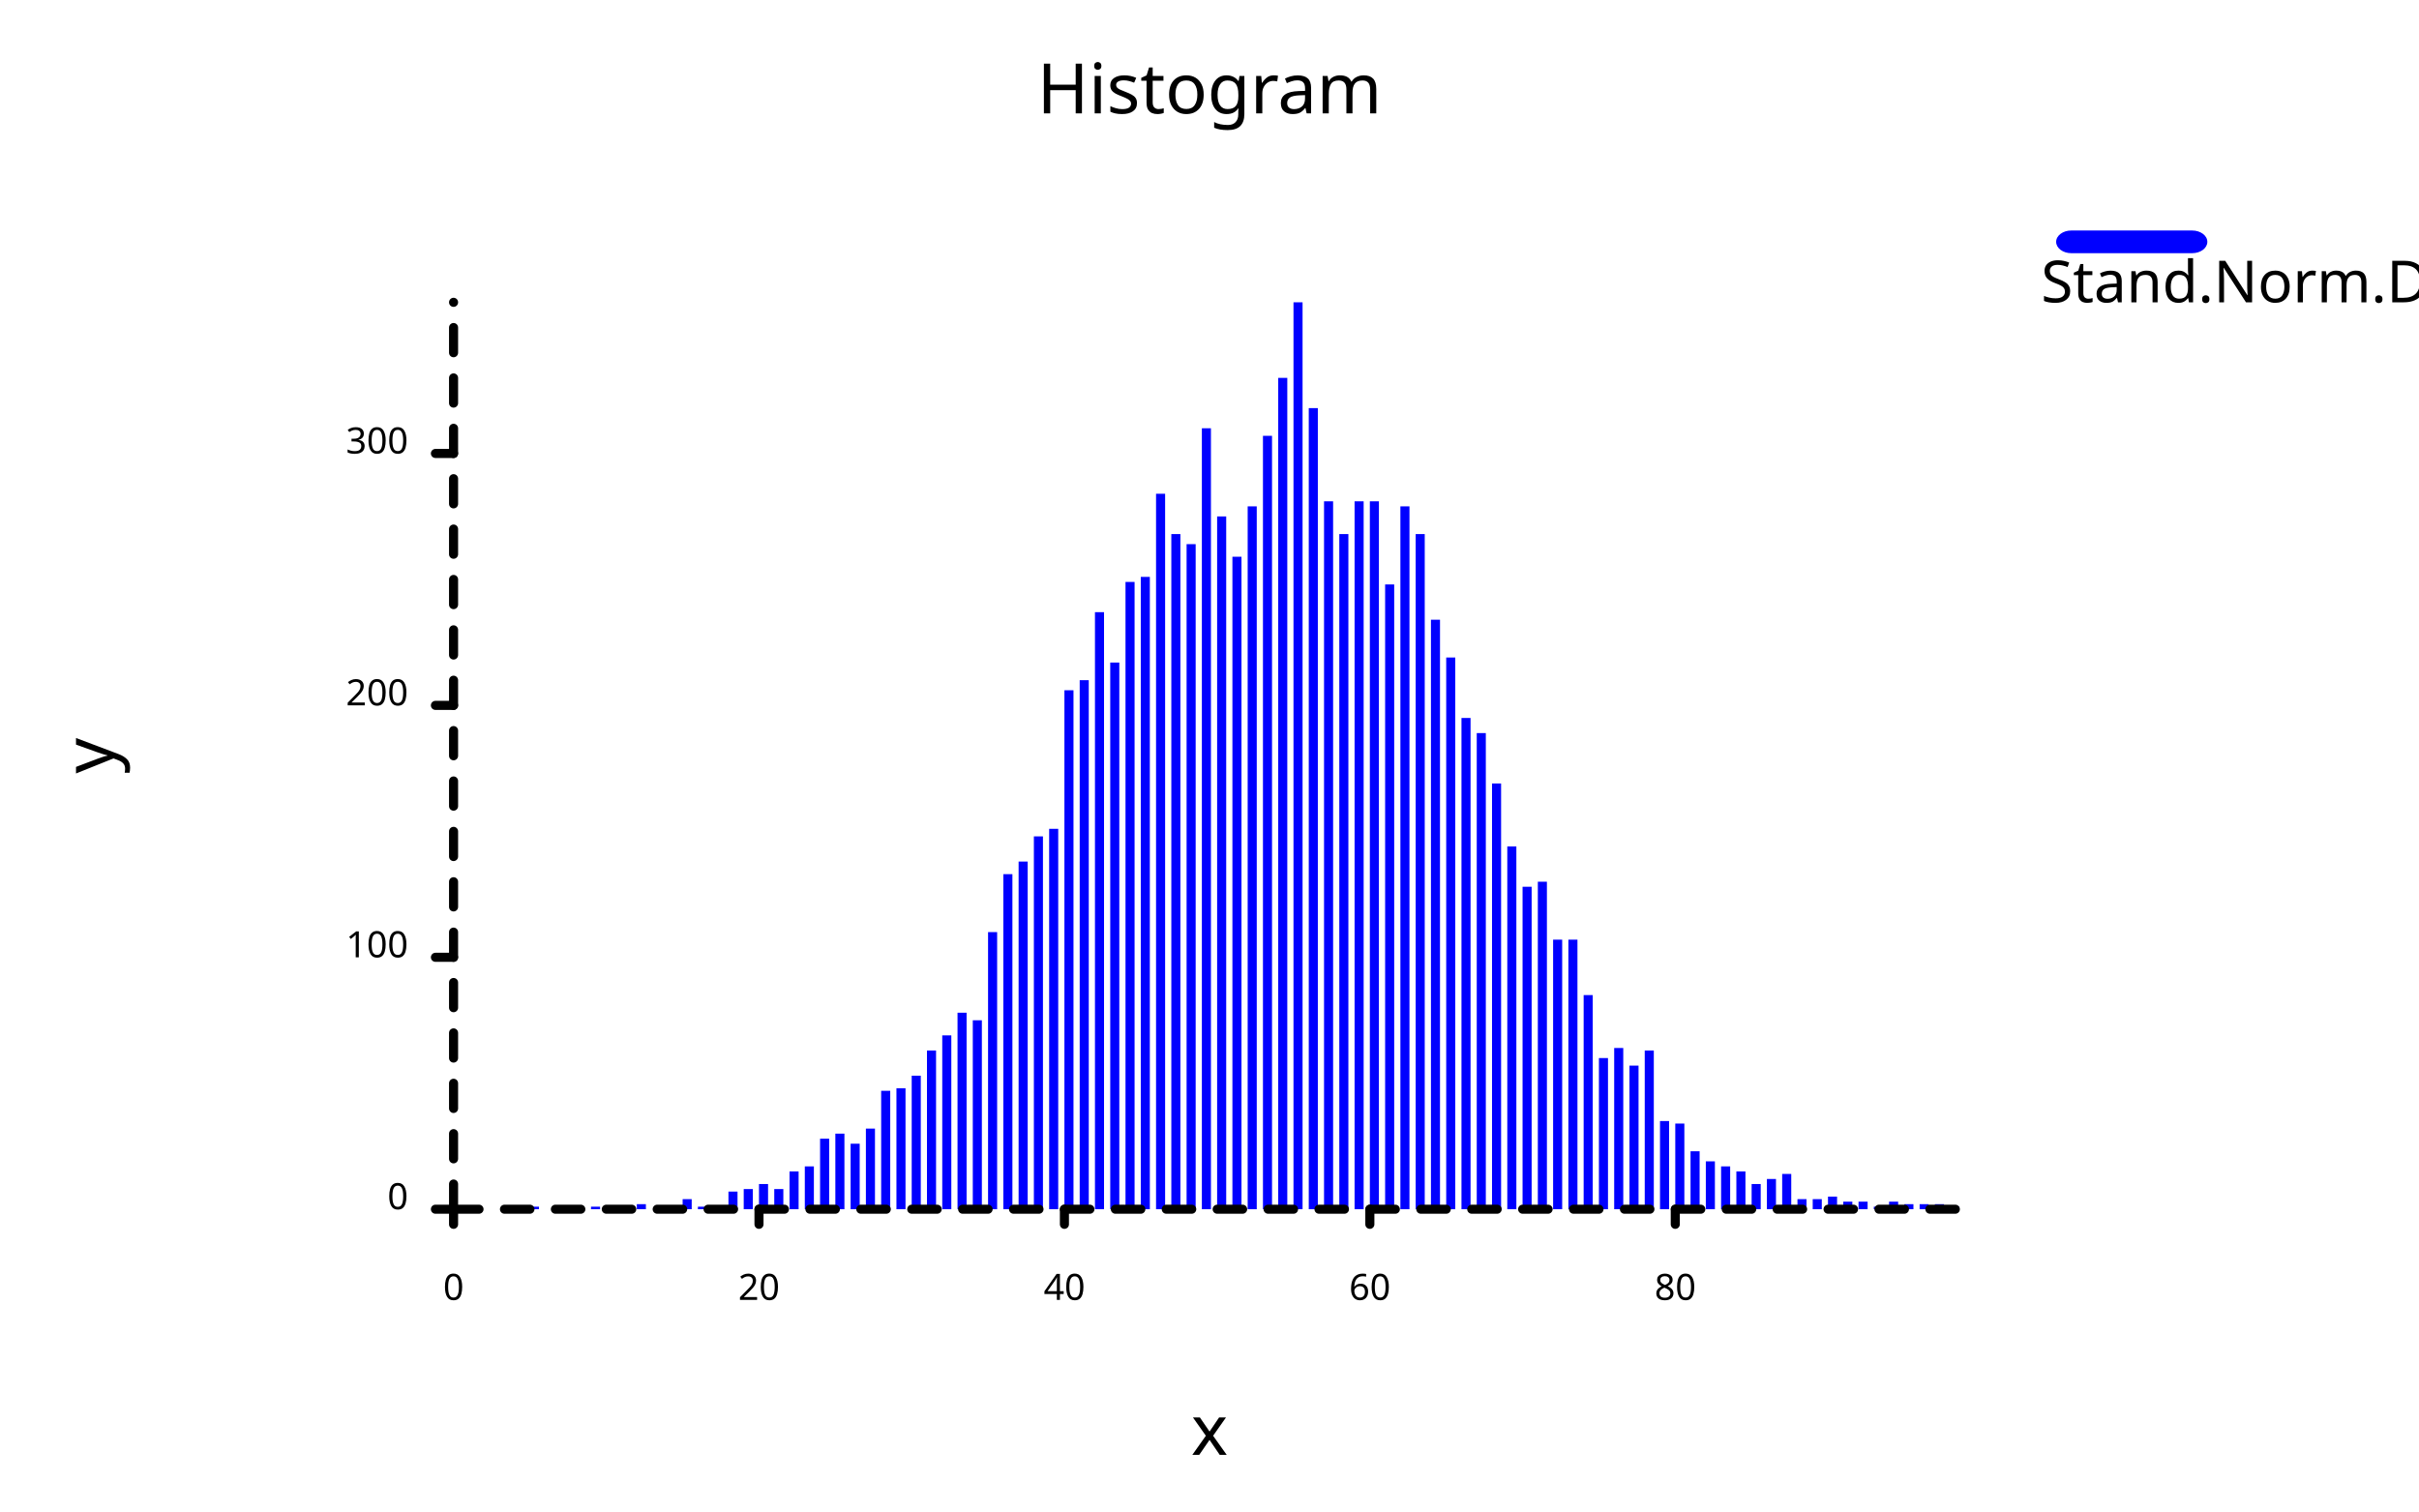
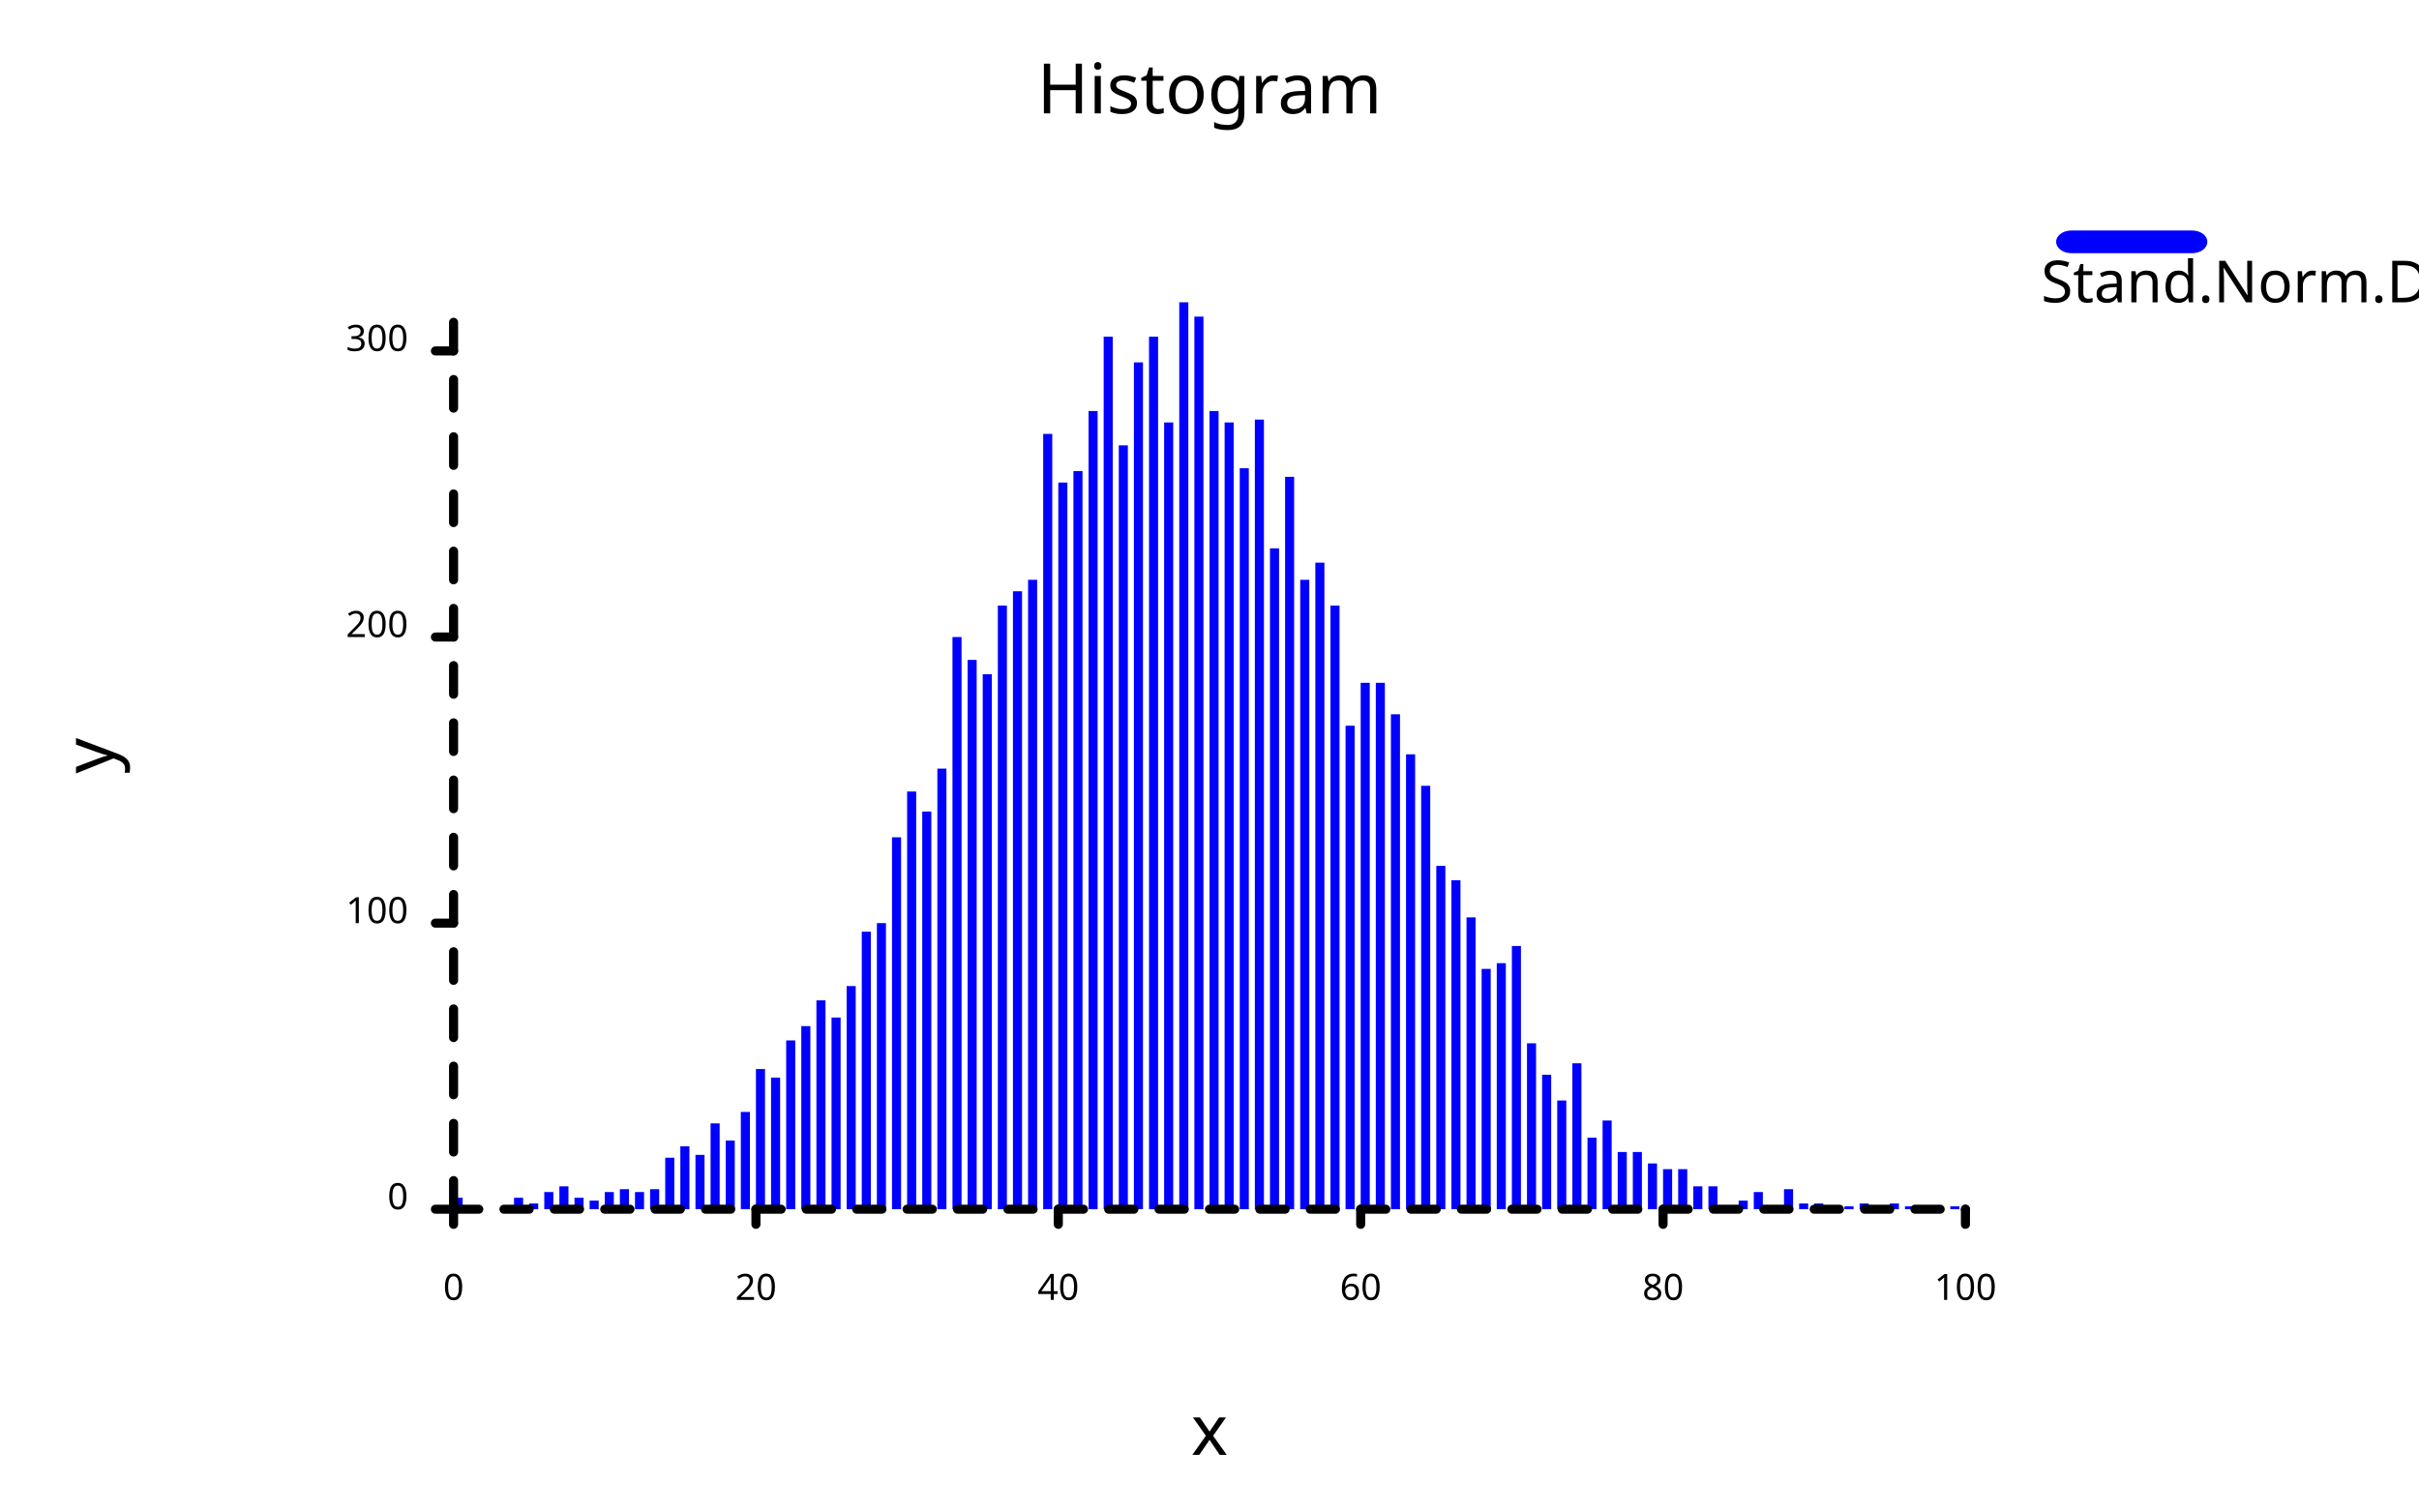
<svg xmlns="http://www.w3.org/2000/svg" width="800" class="poloto_background poloto" height="500" viewBox="0 0 800 500">
  <style>.poloto { stroke-linecap:round; stroke-linejoin:round; font-family: 'Tahoma', sans-serif; stroke-width:2; } .scatter{stroke-width:7} .poloto_text{fill: black;} .poloto_axis_lines{stroke: black;stroke-width:3;fill:none;stroke-dasharray:none} .poloto_background{background-color: AliceBlue;} .poloto0stroke{stroke:  blue;} .poloto1stroke{stroke:  red;} .poloto2stroke{stroke:  green;} .poloto3stroke{stroke:  gold;} .poloto4stroke{stroke:  aqua;} .poloto5stroke{stroke:  lime;} .poloto6stroke{stroke:  orange;} .poloto7stroke{stroke:  chocolate;} .poloto0fill{fill:blue;} .poloto1fill{fill:red;} .poloto2fill{fill:green;} .poloto3fill{fill:gold;} .poloto4fill{fill:aqua;} .poloto5fill{fill:lime;} .poloto6fill{fill:orange;} .poloto7fill{fill:chocolate;}</style>
  <text class="poloto_text" alignment-baseline="middle" text-anchor="start" font-size="large" x="675" y="100">Stand.Norm.Dist.</text>
  <rect class="poloto0fill poloto0legend" x="680" y="76.25" width="50" height="7.5" rx="5" ry="5" />
  <g class="poloto0fill">
-     <rect x="150" y="399.167" width="3" height="0.833" />
-     <rect x="155.051" y="400" width="3" height="0" />
-     <rect x="160.101" y="400" width="3" height="0" />
-     <rect x="165.152" y="400" width="3" height="0" />
-     <rect x="170.202" y="400" width="3" height="0" />
-     <rect x="175.253" y="399.167" width="3" height="0.833" />
-     <rect x="180.303" y="400" width="3" height="0" />
-     <rect x="185.354" y="400" width="3" height="0" />
-     <rect x="190.404" y="400" width="3" height="0" />
-     <rect x="195.455" y="399.167" width="3" height="0.833" />
-     <rect x="200.505" y="399.167" width="3" height="0.833" />
-     <rect x="205.556" y="399.167" width="3" height="0.833" />
-     <rect x="210.606" y="398.333" width="3" height="1.667" />
-     <rect x="215.657" y="400" width="3" height="0" />
-     <rect x="220.707" y="399.167" width="3" height="0.833" />
-     <rect x="225.758" y="396.667" width="3" height="3.333" />
-     <rect x="230.808" y="399.167" width="3" height="0.833" />
-     <rect x="235.859" y="399.167" width="3" height="0.833" />
-     <rect x="240.909" y="394.167" width="3" height="5.833" />
-     <rect x="245.96" y="393.333" width="3" height="6.667" />
-     <rect x="251.01" y="391.667" width="3" height="8.333" />
-     <rect x="256.061" y="393.333" width="3" height="6.667" />
-     <rect x="261.111" y="387.5" width="3" height="12.5" />
-     <rect x="266.162" y="385.833" width="3" height="14.167" />
-     <rect x="271.212" y="376.667" width="3" height="23.333" />
-     <rect x="276.263" y="375" width="3" height="25" />
-     <rect x="281.313" y="378.333" width="3" height="21.667" />
-     <rect x="286.364" y="373.333" width="3" height="26.667" />
-     <rect x="291.414" y="360.833" width="3" height="39.167" />
-     <rect x="296.465" y="360" width="3" height="40" />
-     <rect x="301.515" y="355.833" width="3" height="44.167" />
-     <rect x="306.566" y="347.5" width="3" height="52.5" />
-     <rect x="311.616" y="342.5" width="3" height="57.5" />
-     <rect x="316.667" y="335" width="3" height="65" />
-     <rect x="321.717" y="337.5" width="3" height="62.5" />
-     <rect x="326.768" y="308.333" width="3" height="91.667" />
-     <rect x="331.818" y="289.167" width="3" height="110.833" />
-     <rect x="336.869" y="285" width="3" height="115" />
-     <rect x="341.919" y="276.667" width="3" height="123.333" />
-     <rect x="346.97" y="274.167" width="3" height="125.833" />
-     <rect x="352.02" y="228.333" width="3" height="171.667" />
-     <rect x="357.071" y="225" width="3" height="175" />
-     <rect x="362.121" y="202.5" width="3" height="197.5" />
-     <rect x="367.172" y="219.167" width="3" height="180.833" />
-     <rect x="372.222" y="192.5" width="3" height="207.5" />
-     <rect x="377.273" y="190.833" width="3" height="209.167" />
-     <rect x="382.323" y="163.333" width="3" height="236.667" />
-     <rect x="387.374" y="176.667" width="3" height="223.333" />
-     <rect x="392.424" y="180" width="3" height="220" />
-     <rect x="397.475" y="141.667" width="3" height="258.333" />
-     <rect x="402.525" y="170.833" width="3" height="229.167" />
-     <rect x="407.576" y="184.167" width="3" height="215.833" />
-     <rect x="412.626" y="167.5" width="3" height="232.5" />
-     <rect x="417.677" y="144.167" width="3" height="255.833" />
-     <rect x="422.727" y="125" width="3" height="275" />
-     <rect x="427.778" y="100" width="3" height="300" />
-     <rect x="432.828" y="135" width="3" height="265" />
-     <rect x="437.879" y="165.833" width="3" height="234.167" />
-     <rect x="442.929" y="176.667" width="3" height="223.333" />
-     <rect x="447.98" y="165.833" width="3" height="234.167" />
-     <rect x="453.03" y="165.833" width="3" height="234.167" />
-     <rect x="458.081" y="193.333" width="3" height="206.667" />
-     <rect x="463.131" y="167.5" width="3" height="232.5" />
-     <rect x="468.182" y="176.667" width="3" height="223.333" />
-     <rect x="473.232" y="205" width="3" height="195" />
-     <rect x="478.283" y="217.5" width="3" height="182.5" />
-     <rect x="483.333" y="237.5" width="3" height="162.5" />
-     <rect x="488.384" y="242.5" width="3" height="157.5" />
-     <rect x="493.434" y="259.167" width="3" height="140.833" />
-     <rect x="498.485" y="280" width="3" height="120" />
-     <rect x="503.535" y="293.333" width="3" height="106.667" />
-     <rect x="508.586" y="291.667" width="3" height="108.333" />
-     <rect x="513.636" y="310.833" width="3" height="89.167" />
-     <rect x="518.687" y="310.833" width="3" height="89.167" />
-     <rect x="523.737" y="329.167" width="3" height="70.833" />
-     <rect x="528.788" y="350" width="3" height="50" />
-     <rect x="533.838" y="346.667" width="3" height="53.333" />
-     <rect x="538.889" y="352.5" width="3" height="47.5" />
-     <rect x="543.939" y="347.5" width="3" height="52.5" />
-     <rect x="548.99" y="370.833" width="3" height="29.167" />
-     <rect x="554.04" y="371.667" width="3" height="28.333" />
-     <rect x="559.091" y="380.833" width="3" height="19.167" />
-     <rect x="564.141" y="384.167" width="3" height="15.833" />
-     <rect x="569.192" y="385.833" width="3" height="14.167" />
-     <rect x="574.242" y="387.5" width="3" height="12.5" />
-     <rect x="579.293" y="391.667" width="3" height="8.333" />
-     <rect x="584.343" y="390" width="3" height="10" />
-     <rect x="589.394" y="388.333" width="3" height="11.667" />
-     <rect x="594.444" y="396.667" width="3" height="3.333" />
-     <rect x="599.495" y="396.667" width="3" height="3.333" />
-     <rect x="604.545" y="395.833" width="3" height="4.167" />
-     <rect x="609.596" y="397.5" width="3" height="2.5" />
-     <rect x="614.646" y="397.5" width="3" height="2.5" />
-     <rect x="619.697" y="399.167" width="3" height="0.833" />
-     <rect x="624.747" y="397.5" width="3" height="2.5" />
-     <rect x="629.798" y="398.333" width="3" height="1.667" />
-     <rect x="634.848" y="398.333" width="3" height="1.667" />
-     <rect x="639.899" y="398.333" width="3" height="1.667" />
-     <rect x="644.949" y="399.167" width="3" height="0.833" />
+     <rect x="150" y="396.215" width="3" height="3.785" />
+     <rect x="155" y="399.054" width="3" height="0.946" />
+     <rect x="160" y="400" width="3" height="0" />
+     <rect x="165" y="400" width="3" height="0" />
+     <rect x="170" y="396.215" width="3" height="3.785" />
+     <rect x="175" y="398.107" width="3" height="1.893" />
+     <rect x="180" y="394.322" width="3" height="5.678" />
+     <rect x="185" y="392.429" width="3" height="7.571" />
+     <rect x="190" y="396.215" width="3" height="3.785" />
+     <rect x="195" y="397.161" width="3" height="2.839" />
+     <rect x="200" y="394.322" width="3" height="5.678" />
+     <rect x="205" y="393.375" width="3" height="6.625" />
+     <rect x="210" y="394.322" width="3" height="5.678" />
+     <rect x="215" y="393.375" width="3" height="6.625" />
+     <rect x="220" y="382.965" width="3" height="17.035" />
+     <rect x="225" y="379.18" width="3" height="20.82" />
+     <rect x="230" y="382.019" width="3" height="17.981" />
+     <rect x="235" y="371.609" width="3" height="28.391" />
+     <rect x="240" y="377.287" width="3" height="22.713" />
+     <rect x="245" y="367.823" width="3" height="32.177" />
+     <rect x="250" y="353.628" width="3" height="46.372" />
+     <rect x="255" y="356.467" width="3" height="43.533" />
+     <rect x="260" y="344.164" width="3" height="55.836" />
+     <rect x="265" y="339.432" width="3" height="60.568" />
+     <rect x="270" y="330.915" width="3" height="69.085" />
+     <rect x="275" y="336.593" width="3" height="63.407" />
+     <rect x="280" y="326.183" width="3" height="73.817" />
+     <rect x="285" y="308.202" width="3" height="91.798" />
+     <rect x="290" y="305.363" width="3" height="94.637" />
+     <rect x="295" y="276.972" width="3" height="123.028" />
+     <rect x="300" y="261.83" width="3" height="138.17" />
+     <rect x="305" y="268.454" width="3" height="131.546" />
+     <rect x="310" y="254.259" width="3" height="145.741" />
+     <rect x="315" y="210.726" width="3" height="189.274" />
+     <rect x="320" y="218.297" width="3" height="181.703" />
+     <rect x="325" y="223.028" width="3" height="176.972" />
+     <rect x="330" y="200.315" width="3" height="199.685" />
+     <rect x="335" y="195.584" width="3" height="204.416" />
+     <rect x="340" y="191.798" width="3" height="208.202" />
+     <rect x="345" y="143.533" width="3" height="256.467" />
+     <rect x="350" y="159.621" width="3" height="240.379" />
+     <rect x="355" y="155.836" width="3" height="244.164" />
+     <rect x="360" y="135.962" width="3" height="264.038" />
+     <rect x="365" y="111.356" width="3" height="288.644" />
+     <rect x="370" y="147.319" width="3" height="252.681" />
+     <rect x="375" y="119.874" width="3" height="280.126" />
+     <rect x="380" y="111.356" width="3" height="288.644" />
+     <rect x="385" y="139.748" width="3" height="260.252" />
+     <rect x="390" y="100" width="3" height="300" />
+     <rect x="395" y="104.732" width="3" height="295.268" />
+     <rect x="400" y="135.962" width="3" height="264.038" />
+     <rect x="405" y="139.748" width="3" height="260.252" />
+     <rect x="410" y="154.89" width="3" height="245.11" />
+     <rect x="415" y="138.801" width="3" height="261.199" />
+     <rect x="420" y="181.388" width="3" height="218.612" />
+     <rect x="425" y="157.729" width="3" height="242.271" />
+     <rect x="430" y="191.798" width="3" height="208.202" />
+     <rect x="435" y="186.12" width="3" height="213.88" />
+     <rect x="440" y="200.315" width="3" height="199.685" />
+     <rect x="445" y="240.063" width="3" height="159.937" />
+     <rect x="450" y="225.868" width="3" height="174.132" />
+     <rect x="455" y="225.868" width="3" height="174.132" />
+     <rect x="460" y="236.278" width="3" height="163.722" />
+     <rect x="465" y="249.527" width="3" height="150.473" />
+     <rect x="470" y="259.937" width="3" height="140.063" />
+     <rect x="475" y="286.435" width="3" height="113.565" />
+     <rect x="480" y="291.167" width="3" height="108.833" />
+     <rect x="485" y="303.47" width="3" height="96.53" />
+     <rect x="490" y="320.505" width="3" height="79.495" />
+     <rect x="495" y="318.612" width="3" height="81.388" />
+     <rect x="500" y="312.934" width="3" height="87.066" />
+     <rect x="505" y="345.11" width="3" height="54.89" />
+     <rect x="510" y="355.521" width="3" height="44.479" />
+     <rect x="515" y="364.038" width="3" height="35.962" />
+     <rect x="520" y="351.735" width="3" height="48.265" />
+     <rect x="525" y="376.341" width="3" height="23.659" />
+     <rect x="530" y="370.662" width="3" height="29.338" />
+     <rect x="535" y="381.073" width="3" height="18.927" />
+     <rect x="540" y="381.073" width="3" height="18.927" />
+     <rect x="545" y="384.858" width="3" height="15.142" />
+     <rect x="550" y="386.751" width="3" height="13.249" />
+     <rect x="555" y="386.751" width="3" height="13.249" />
+     <rect x="560" y="392.429" width="3" height="7.571" />
+     <rect x="565" y="392.429" width="3" height="7.571" />
+     <rect x="570" y="400" width="3" height="0" />
+     <rect x="575" y="397.161" width="3" height="2.839" />
+     <rect x="580" y="394.322" width="3" height="5.678" />
+     <rect x="585" y="399.054" width="3" height="0.946" />
+     <rect x="590" y="393.375" width="3" height="6.625" />
+     <rect x="595" y="398.107" width="3" height="1.893" />
+     <rect x="600" y="398.107" width="3" height="1.893" />
+     <rect x="605" y="399.054" width="3" height="0.946" />
+     <rect x="610" y="399.054" width="3" height="0.946" />
+     <rect x="615" y="398.107" width="3" height="1.893" />
+     <rect x="620" y="400" width="3" height="0" />
+     <rect x="625" y="398.107" width="3" height="1.893" />
+     <rect x="630" y="399.054" width="3" height="0.946" />
+     <rect x="635" y="400" width="3" height="0" />
+     <rect x="640" y="400" width="3" height="0" />
+     <rect x="645" y="399.054" width="3" height="0.946" />
  </g>
  <text class="poloto_text" alignment-baseline="start" text-anchor="middle" font-size="x-large" x="400" y="37.5">Histogram</text>
  <text class="poloto_text" alignment-baseline="start" text-anchor="middle" font-size="x-large" x="400" y="481.25">x</text>
  <text class="poloto_text" alignment-baseline="start" text-anchor="middle" font-size="x-large" transform="rotate(-90,37.5,250)" x="37.5" y="250">y</text>
  <line class="poloto_axis_lines" stroke="black" x1="150" x2="150" y1="400" y2="405" />
  <text class="poloto_text" alignment-baseline="start" text-anchor="middle" x="150" y="430"> 0</text>
-   <line class="poloto_axis_lines" stroke="black" x1="251.01" x2="251.01" y1="400" y2="405" />
-   <text class="poloto_text" alignment-baseline="start" text-anchor="middle" x="251.01" y="430"> 20</text>
-   <line class="poloto_axis_lines" stroke="black" x1="352.02" x2="352.02" y1="400" y2="405" />
-   <text class="poloto_text" alignment-baseline="start" text-anchor="middle" x="352.02" y="430"> 40</text>
-   <line class="poloto_axis_lines" stroke="black" x1="453.03" x2="453.03" y1="400" y2="405" />
-   <text class="poloto_text" alignment-baseline="start" text-anchor="middle" x="453.03" y="430"> 60</text>
-   <line class="poloto_axis_lines" stroke="black" x1="554.04" x2="554.04" y1="400" y2="405" />
-   <text class="poloto_text" alignment-baseline="start" text-anchor="middle" x="554.04" y="430"> 80</text>
+   <line class="poloto_axis_lines" stroke="black" x1="250" x2="250" y1="400" y2="405" />
+   <text class="poloto_text" alignment-baseline="start" text-anchor="middle" x="250" y="430"> 20</text>
+   <line class="poloto_axis_lines" stroke="black" x1="350" x2="350" y1="400" y2="405" />
+   <text class="poloto_text" alignment-baseline="start" text-anchor="middle" x="350" y="430"> 40</text>
+   <line class="poloto_axis_lines" stroke="black" x1="450" x2="450" y1="400" y2="405" />
+   <text class="poloto_text" alignment-baseline="start" text-anchor="middle" x="450" y="430"> 60</text>
+   <line class="poloto_axis_lines" stroke="black" x1="550" x2="550" y1="400" y2="405" />
+   <text class="poloto_text" alignment-baseline="start" text-anchor="middle" x="550" y="430"> 80</text>
+   <line class="poloto_axis_lines" stroke="black" x1="650" x2="650" y1="400" y2="405" />
+   <text class="poloto_text" alignment-baseline="start" text-anchor="middle" x="650" y="430"> 100</text>
  <line class="poloto_axis_lines" stroke="black" x1="150" x2="144" y1="400" y2="400" />
  <text class="poloto_text" alignment-baseline="middle" text-anchor="end" x="135" y="400"> 0</text>
-   <line class="poloto_axis_lines" stroke="black" x1="150" x2="144" y1="316.667" y2="316.667" />
-   <text class="poloto_text" alignment-baseline="middle" text-anchor="end" x="135" y="316.667"> 100</text>
-   <line class="poloto_axis_lines" stroke="black" x1="150" x2="144" y1="233.333" y2="233.333" />
-   <text class="poloto_text" alignment-baseline="middle" text-anchor="end" x="135" y="233.333"> 200</text>
-   <line class="poloto_axis_lines" stroke="black" x1="150" x2="144" y1="150" y2="150" />
-   <text class="poloto_text" alignment-baseline="middle" text-anchor="end" x="135" y="150"> 300</text>
-   <path stroke="black" fill="none" class="poloto_axis_lines" style="stroke-dasharray:8.418;stroke-dashoffset:-0;" d=" M 150 400 L 650 400" />
-   <path stroke="black" fill="none" class="poloto_axis_lines" style="stroke-dasharray:8.333;stroke-dashoffset:-0;" d=" M 150 400 L 150 100" />
+   <line class="poloto_axis_lines" stroke="black" x1="150" x2="144" y1="305.363" y2="305.363" />
+   <text class="poloto_text" alignment-baseline="middle" text-anchor="end" x="135" y="305.363"> 100</text>
+   <line class="poloto_axis_lines" stroke="black" x1="150" x2="144" y1="210.726" y2="210.726" />
+   <text class="poloto_text" alignment-baseline="middle" text-anchor="end" x="135" y="210.726"> 200</text>
+   <line class="poloto_axis_lines" stroke="black" x1="150" x2="144" y1="116.088" y2="116.088" />
+   <text class="poloto_text" alignment-baseline="middle" text-anchor="end" x="135" y="116.088"> 300</text>
+   <path stroke="black" fill="none" class="poloto_axis_lines" style="stroke-dasharray:8.333;stroke-dashoffset:-0;" d=" M 150 400 L 650 400" />
+   <path stroke="black" fill="none" class="poloto_axis_lines" style="stroke-dasharray:9.464;stroke-dashoffset:-0;" d=" M 150 400 L 150 100" />
</svg>
